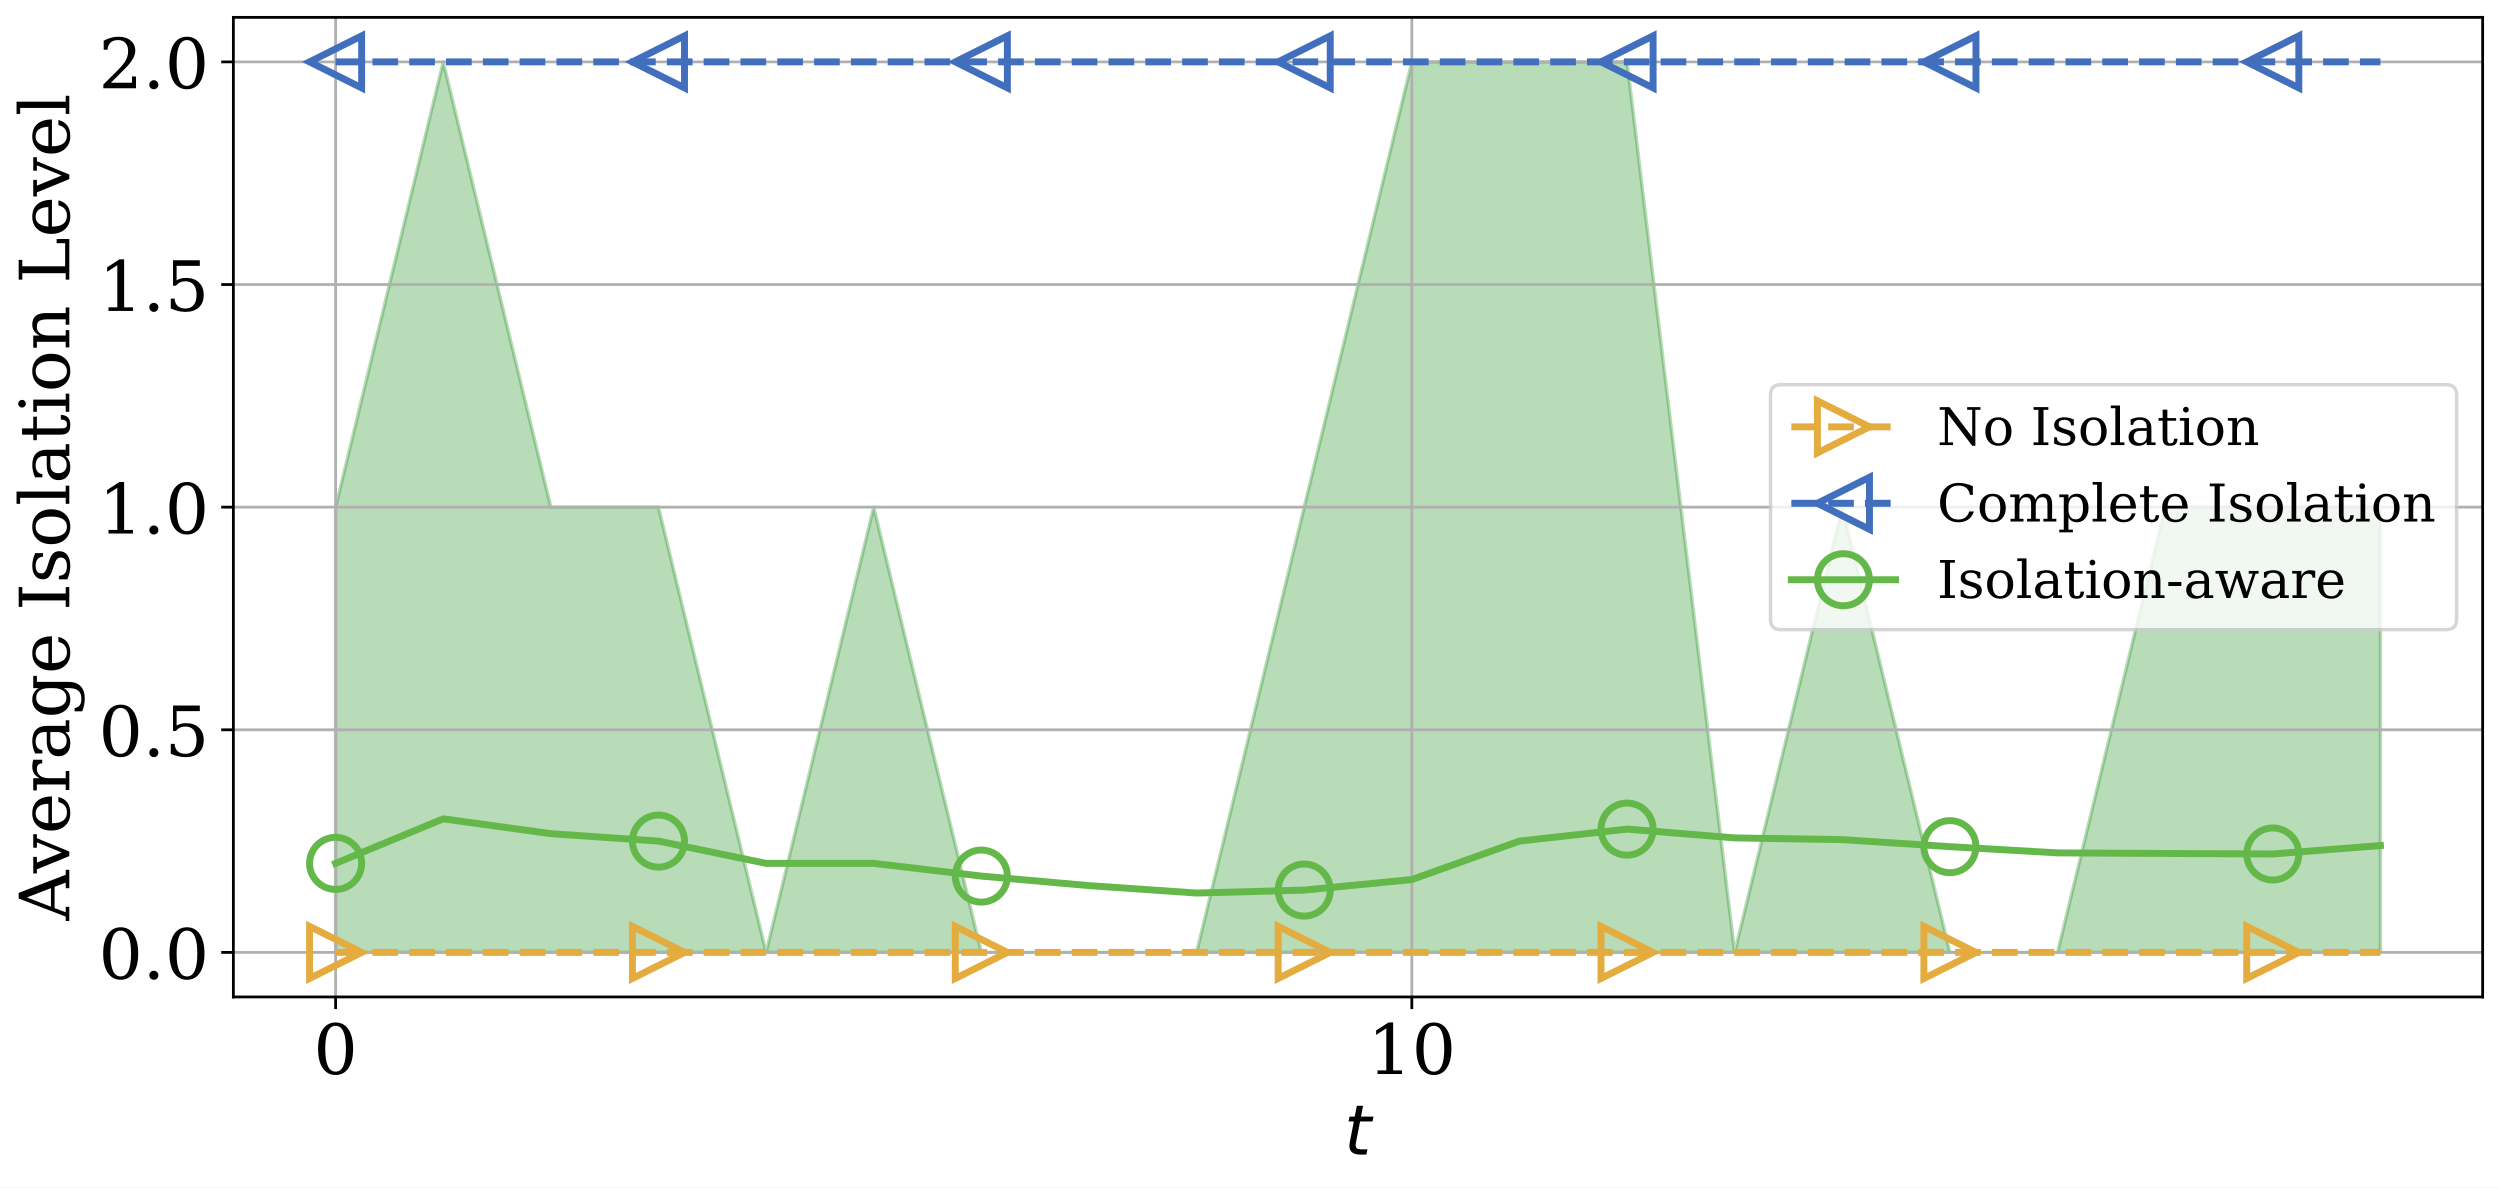
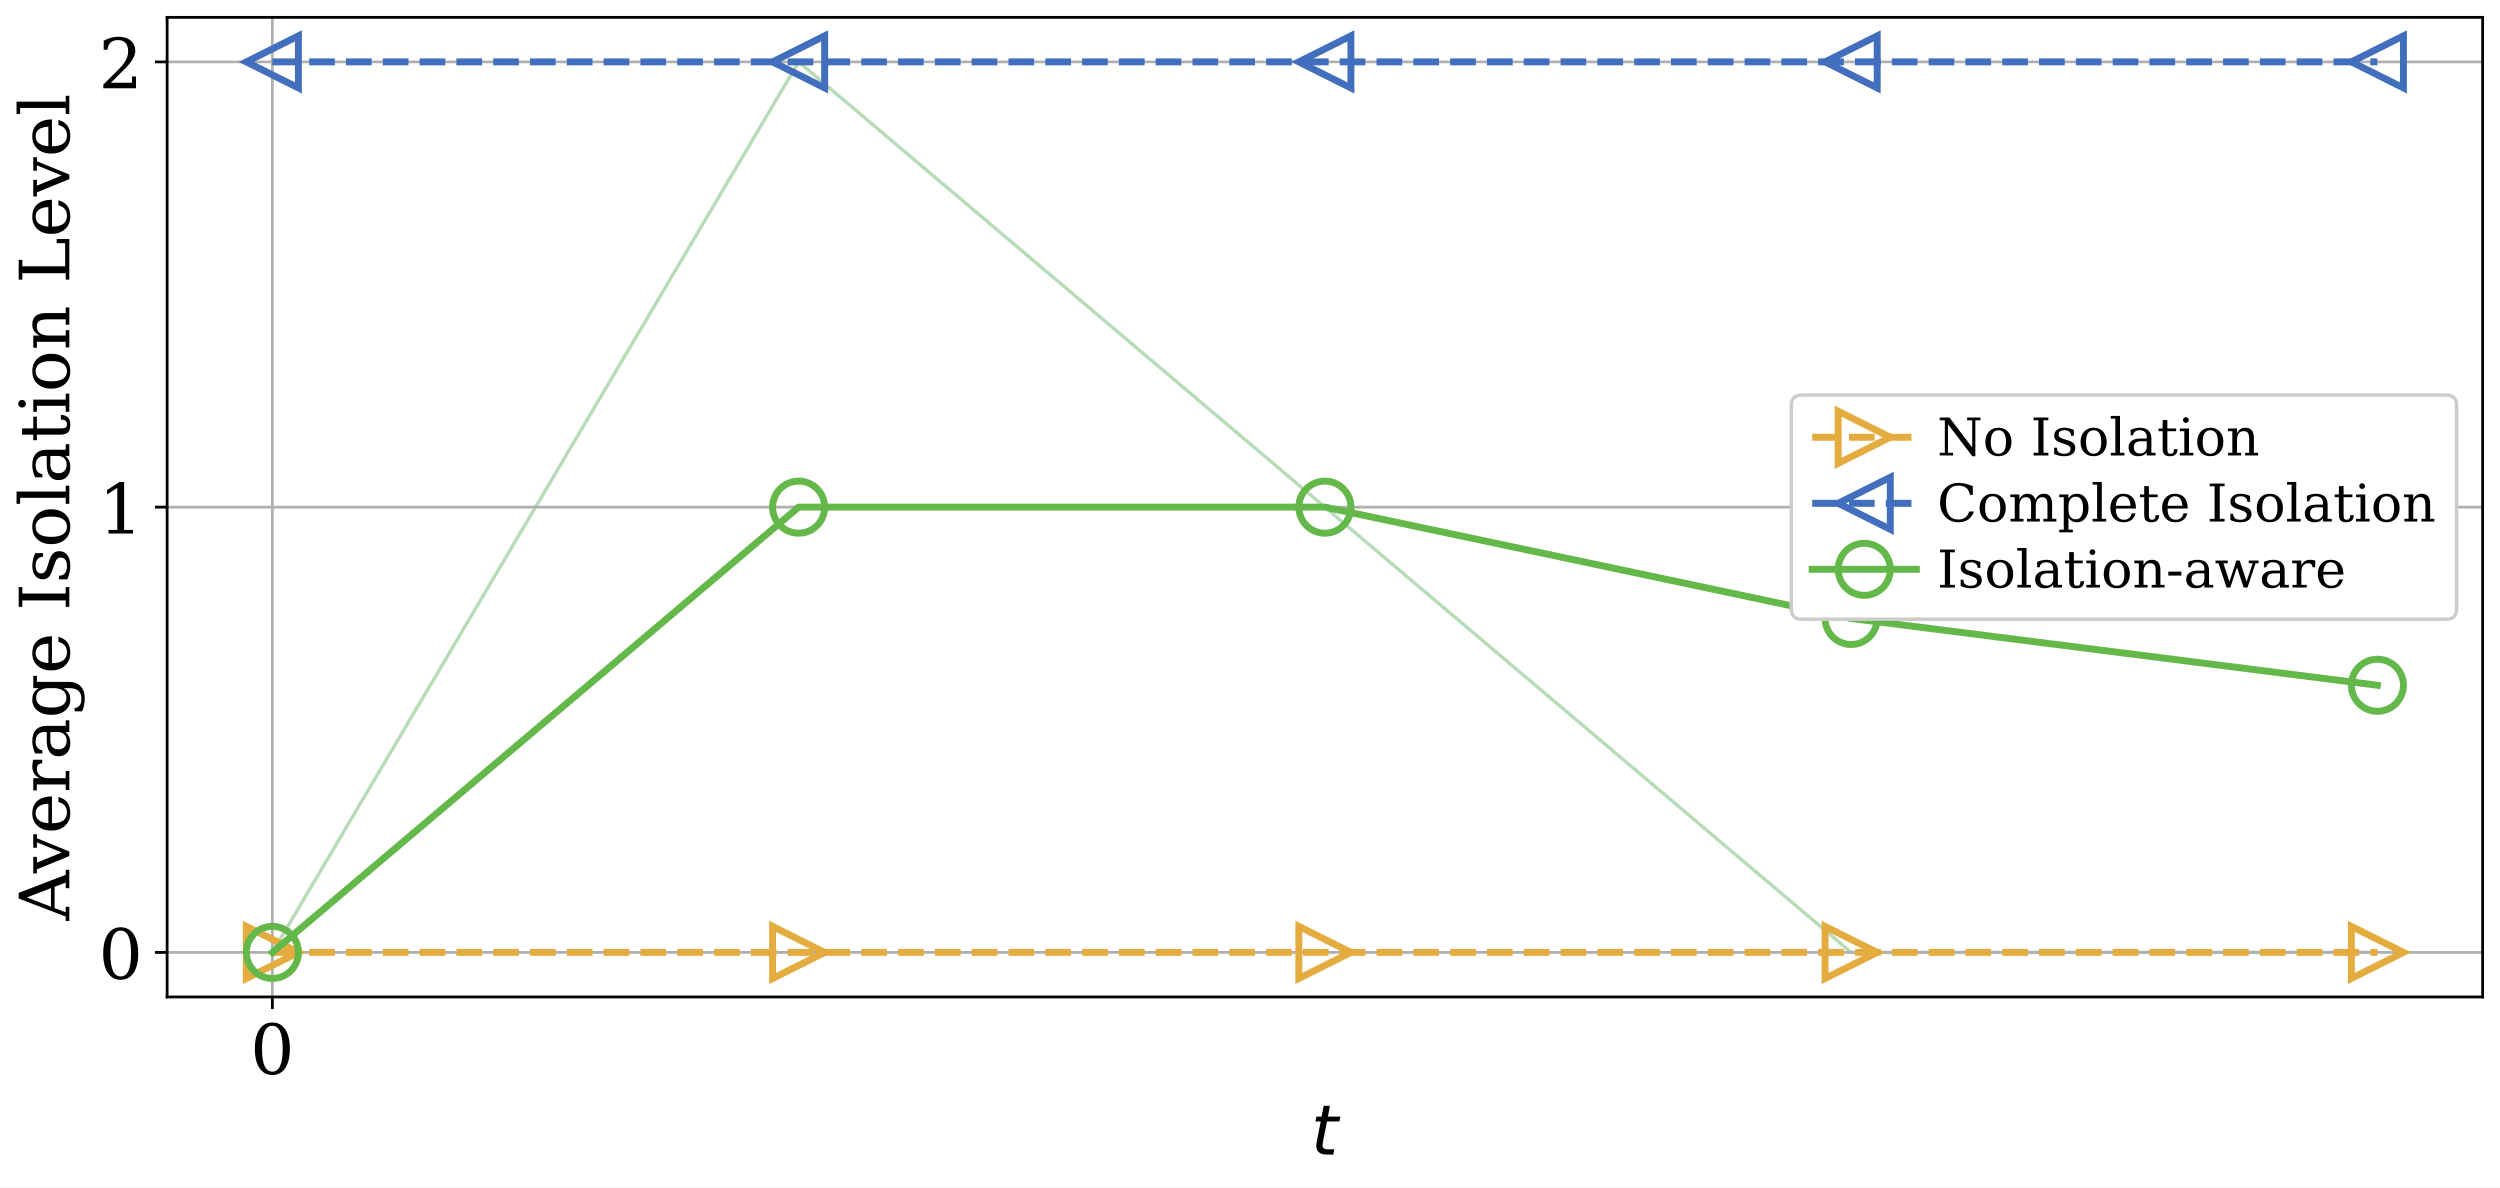
<svg xmlns="http://www.w3.org/2000/svg" xmlns:xlink="http://www.w3.org/1999/xlink" width="720pt" height="342pt" viewBox="0 0 720 342" version="1.1">
  <defs>
    <style type="text/css">*{stroke-linejoin: round; stroke-linecap: butt}</style>
  </defs>
  <g id="figure_1">
    <g id="patch_1">
      <path d="M 0 342  L 720 342  L 720 0  L 0 0  z " style="fill: #ffffff" />
    </g>
    <g id="axes_1">
      <g id="patch_2">
-         <path d="M 67.21 287.12  L 715 287.12  L 715 5  L 67.21 5  z " style="fill: #ffffff" />
+         <path d="M 48.13 287.12  L 715 287.12  L 715 5  L 48.13 5  z " style="fill: #ffffff" />
      </g>
      <g id="PolyCollection_1">
        <defs>
-           <path id="mecb0c81300" d="M 96.655 -195.94  L 96.655 -67.704  L 127.65 -67.704  L 158.644 -67.704  L 189.639 -67.704  L 220.634 -67.704  L 251.629 -67.704  L 282.623 -67.704  L 313.618 -67.704  L 344.613 -67.704  L 375.608 -67.704  L 406.602 -67.704  L 437.597 -67.704  L 468.592 -67.704  L 499.587 -67.704  L 530.581 -67.704  L 561.576 -67.704  L 592.571 -67.704  L 623.566 -67.704  L 654.56 -67.704  L 685.555 -67.704  L 685.555 -195.94  L 685.555 -195.94  L 654.56 -195.94  L 623.566 -195.94  L 592.571 -67.704  L 561.576 -67.704  L 530.581 -195.94  L 499.587 -67.704  L 468.592 -324.176  L 437.597 -324.176  L 406.602 -324.176  L 375.608 -195.94  L 344.613 -67.704  L 313.618 -67.704  L 282.623 -67.704  L 251.629 -195.94  L 220.634 -67.704  L 189.639 -195.94  L 158.644 -195.94  L 127.65 -324.176  L 96.655 -195.94  z " style="stroke: #118811; stroke-opacity: 0.3" />
+           <path id="m1029300d4a" d="M 78.442 -67.704  L 78.442 -67.704  L 230.004 -324.176  L 381.565 -195.94  L 533.126 -67.704  L 684.688 -67.704  L 684.688 -67.704  L 684.688 -67.704  L 533.126 -67.704  L 381.565 -195.94  L 230.004 -324.176  L 78.442 -67.704  z " style="stroke: #118811; stroke-opacity: 0.3" />
        </defs>
-         <g clip-path="url(#pd1efbeca3f)">
-           <use xlink:href="#mecb0c81300" x="0" y="342" style="fill: #118811; fill-opacity: 0.3; stroke: #118811; stroke-opacity: 0.3" />
+         <g clip-path="url(#p0bcd40b9b2)">
+           <use xlink:href="#m1029300d4a" x="0" y="342" style="fill: #118811; fill-opacity: 0.3; stroke: #118811; stroke-opacity: 0.3" />
        </g>
      </g>
      <g id="matplotlib.axis_1">
        <g id="xtick_1">
          <g id="line2d_1">
-             <path d="M 96.655 287.12  L 96.655 5  " clip-path="url(#pd1efbeca3f)" style="fill: none; stroke: #b0b0b0; stroke-width: 0.8; stroke-linecap: square" />
+             <path d="M 78.442 287.12  L 78.442 5  " clip-path="url(#p0bcd40b9b2)" style="fill: none; stroke: #b0b0b0; stroke-width: 0.8; stroke-linecap: square" />
          </g>
          <g id="line2d_2">
            <defs>
-               <path id="m2f8e9e304b" d="M 0 0  L 0 3.5  " style="stroke: #000000; stroke-width: 0.8" />
+               <path id="m80133b08a4" d="M 0 0  L 0 3.5  " style="stroke: #000000; stroke-width: 0.8" />
            </defs>
            <g>
-               <use xlink:href="#m2f8e9e304b" x="96.655" y="287.12" style="stroke: #000000; stroke-width: 0.8" />
+               <use xlink:href="#m80133b08a4" x="78.442" y="287.12" style="stroke: #000000; stroke-width: 0.8" />
            </g>
          </g>
          <g id="text_1">
-             <g transform="translate(90.2925 309.3169) scale(0.2 -0.2)">
+             <g transform="translate(72.07977 309.3169) scale(0.2 -0.2)">
              <defs>
                <path id="DejaVuSerif-30" d="M 2034 219  Q 2513 219 2750 744  Q 2988 1269 2988 2328  Q 2988 3391 2750 3916  Q 2513 4441 2034 4441  Q 1556 4441 1318 3916  Q 1081 3391 1081 2328  Q 1081 1269 1318 744  Q 1556 219 2034 219  z M 2034 -91  Q 1275 -91 848 546  Q 422 1184 422 2328  Q 422 3475 848 4112  Q 1275 4750 2034 4750  Q 2797 4750 3222 4112  Q 3647 3475 3647 2328  Q 3647 1184 3222 546  Q 2797 -91 2034 -91  z " transform="scale(0.015625)" />
              </defs>
              <use xlink:href="#DejaVuSerif-30" />
            </g>
          </g>
        </g>
-         <g id="xtick_2">
+         <g id="text_2">
+           <g transform="translate(377.565 332.6731) scale(0.2 -0.2)">
+             <defs>
+               <path id="DejaVuSans-Oblique-74" d="M 2706 3500  L 2619 3053  L 1472 3053  L 1100 1153  Q 1081 1047 1072 975  Q 1063 903 1063 863  Q 1063 663 1183 572  Q 1303 481 1569 481  L 2150 481  L 2053 0  L 1503 0  Q 991 0 739 200  Q 488 400 488 806  Q 488 878 497 964  Q 506 1050 525 1153  L 897 3053  L 409 3053  L 500 3500  L 978 3500  L 1172 4494  L 1747 4494  L 1556 3500  L 2706 3500  z " transform="scale(0.015625)" />
+             </defs>
+             <use xlink:href="#DejaVuSans-Oblique-74" transform="translate(0 0.78125)" />
+           </g>
+         </g>
+       </g>
+       <g id="matplotlib.axis_2">
+         <g id="ytick_1">
          <g id="line2d_3">
-             <path d="M 406.602 287.12  L 406.602 5  " clip-path="url(#pd1efbeca3f)" style="fill: none; stroke: #b0b0b0; stroke-width: 0.8; stroke-linecap: square" />
+             <path d="M 48.13 274.296  L 715 274.296  " clip-path="url(#p0bcd40b9b2)" style="fill: none; stroke: #b0b0b0; stroke-width: 0.8; stroke-linecap: square" />
          </g>
          <g id="line2d_4">
+             <defs>
+               <path id="m15557f1ebb" d="M 0 0  L -3.5 0  " style="stroke: #000000; stroke-width: 0.8" />
+             </defs>
            <g>
-               <use xlink:href="#m2f8e9e304b" x="406.602" y="287.12" style="stroke: #000000; stroke-width: 0.8" />
-             </g>
-           </g>
-           <g id="text_2">
-             <g transform="translate(393.8774 309.3169) scale(0.2 -0.2)">
+               <use xlink:href="#m15557f1ebb" x="48.13" y="274.296" style="stroke: #000000; stroke-width: 0.8" />
+             </g>
+           </g>
+           <g id="text_3">
+             <g transform="translate(28.405 281.8948) scale(0.2 -0.2)">
+               <use xlink:href="#DejaVuSerif-30" />
+             </g>
+           </g>
+         </g>
+         <g id="ytick_2">
+           <g id="line2d_5">
+             <path d="M 48.13 146.06  L 715 146.06  " clip-path="url(#p0bcd40b9b2)" style="fill: none; stroke: #b0b0b0; stroke-width: 0.8; stroke-linecap: square" />
+           </g>
+           <g id="line2d_6">
+             <g>
+               <use xlink:href="#m15557f1ebb" x="48.13" y="146.06" style="stroke: #000000; stroke-width: 0.8" />
+             </g>
+           </g>
+           <g id="text_4">
+             <g transform="translate(28.405 153.6584) scale(0.2 -0.2)">
              <defs>
                <path id="DejaVuSerif-31" d="M 909 0  L 909 331  L 1722 331  L 1722 4213  L 781 3603  L 781 4013  L 1919 4750  L 2350 4750  L 2350 331  L 3163 331  L 3163 0  L 909 0  z " transform="scale(0.015625)" />
              </defs>
              <use xlink:href="#DejaVuSerif-31" />
-               <use xlink:href="#DejaVuSerif-30" x="63.623" />
-             </g>
-           </g>
-         </g>
-         <g id="text_3">
-           <g transform="translate(387.105 332.6731) scale(0.2 -0.2)">
-             <defs>
-               <path id="DejaVuSans-Oblique-74" d="M 2706 3500  L 2619 3053  L 1472 3053  L 1100 1153  Q 1081 1047 1072 975  Q 1063 903 1063 863  Q 1063 663 1183 572  Q 1303 481 1569 481  L 2150 481  L 2053 0  L 1503 0  Q 991 0 739 200  Q 488 400 488 806  Q 488 878 497 964  Q 506 1050 525 1153  L 897 3053  L 409 3053  L 500 3500  L 978 3500  L 1172 4494  L 1747 4494  L 1556 3500  L 2706 3500  z " transform="scale(0.015625)" />
-             </defs>
-             <use xlink:href="#DejaVuSans-Oblique-74" transform="translate(0 0.78125)" />
-           </g>
-         </g>
-       </g>
-       <g id="matplotlib.axis_2">
-         <g id="ytick_1">
-           <g id="line2d_5">
-             <path d="M 67.21 274.296  L 715 274.296  " clip-path="url(#pd1efbeca3f)" style="fill: none; stroke: #b0b0b0; stroke-width: 0.8; stroke-linecap: square" />
-           </g>
-           <g id="line2d_6">
-             <defs>
-               <path id="m6315bc0202" d="M 0 0  L -3.5 0  " style="stroke: #000000; stroke-width: 0.8" />
-             </defs>
-             <g>
-               <use xlink:href="#m6315bc0202" x="67.21" y="274.296" style="stroke: #000000; stroke-width: 0.8" />
-             </g>
-           </g>
-           <g id="text_4">
-             <g transform="translate(28.40375 281.8948) scale(0.2 -0.2)">
-               <defs>
-                 <path id="DejaVuSerif-2e" d="M 603 325  Q 603 500 722 622  Q 841 744 1019 744  Q 1191 744 1312 622  Q 1434 500 1434 325  Q 1434 153 1312 31  Q 1191 -91 1019 -91  Q 841 -91 722 29  Q 603 150 603 325  z " transform="scale(0.015625)" />
-               </defs>
-               <use xlink:href="#DejaVuSerif-30" />
-               <use xlink:href="#DejaVuSerif-2e" x="63.623" />
-               <use xlink:href="#DejaVuSerif-30" x="95.41" />
-             </g>
-           </g>
-         </g>
-         <g id="ytick_2">
+             </g>
+           </g>
+         </g>
+         <g id="ytick_3">
          <g id="line2d_7">
-             <path d="M 67.21 210.178  L 715 210.178  " clip-path="url(#pd1efbeca3f)" style="fill: none; stroke: #b0b0b0; stroke-width: 0.8; stroke-linecap: square" />
+             <path d="M 48.13 17.824  L 715 17.824  " clip-path="url(#p0bcd40b9b2)" style="fill: none; stroke: #b0b0b0; stroke-width: 0.8; stroke-linecap: square" />
          </g>
          <g id="line2d_8">
            <g>
-               <use xlink:href="#m6315bc0202" x="67.21" y="210.178" style="stroke: #000000; stroke-width: 0.8" />
+               <use xlink:href="#m15557f1ebb" x="48.13" y="17.824" style="stroke: #000000; stroke-width: 0.8" />
            </g>
          </g>
          <g id="text_5">
-             <g transform="translate(28.40375 217.7766) scale(0.2 -0.2)">
-               <defs>
-                 <path id="DejaVuSerif-35" d="M 3219 4666  L 3219 4153  L 1081 4153  L 1081 2816  Q 1244 2928 1461 2984  Q 1678 3041 1947 3041  Q 2703 3041 3140 2622  Q 3578 2203 3578 1478  Q 3578 738 3136 323  Q 2694 -91 1894 -91  Q 1572 -91 1234 -12  Q 897 66 544 225  L 544 1131  L 897 1131  Q 925 688 1179 453  Q 1434 219 1894 219  Q 2388 219 2653 544  Q 2919 869 2919 1478  Q 2919 2084 2655 2407  Q 2391 2731 1894 2731  Q 1613 2731 1398 2631  Q 1184 2531 1019 2322  L 750 2322  L 750 4666  L 3219 4666  z " transform="scale(0.015625)" />
-               </defs>
-               <use xlink:href="#DejaVuSerif-30" />
-               <use xlink:href="#DejaVuSerif-2e" x="63.623" />
-               <use xlink:href="#DejaVuSerif-35" x="95.41" />
-             </g>
-           </g>
-         </g>
-         <g id="ytick_3">
-           <g id="line2d_9">
-             <path d="M 67.21 146.06  L 715 146.06  " clip-path="url(#pd1efbeca3f)" style="fill: none; stroke: #b0b0b0; stroke-width: 0.8; stroke-linecap: square" />
-           </g>
-           <g id="line2d_10">
-             <g>
-               <use xlink:href="#m6315bc0202" x="67.21" y="146.06" style="stroke: #000000; stroke-width: 0.8" />
-             </g>
-           </g>
-           <g id="text_6">
-             <g transform="translate(28.40375 153.6584) scale(0.2 -0.2)">
-               <use xlink:href="#DejaVuSerif-31" />
-               <use xlink:href="#DejaVuSerif-2e" x="63.623" />
-               <use xlink:href="#DejaVuSerif-30" x="95.41" />
-             </g>
-           </g>
-         </g>
-         <g id="ytick_4">
-           <g id="line2d_11">
-             <path d="M 67.21 81.942  L 715 81.942  " clip-path="url(#pd1efbeca3f)" style="fill: none; stroke: #b0b0b0; stroke-width: 0.8; stroke-linecap: square" />
-           </g>
-           <g id="line2d_12">
-             <g>
-               <use xlink:href="#m6315bc0202" x="67.21" y="81.942" style="stroke: #000000; stroke-width: 0.8" />
-             </g>
-           </g>
-           <g id="text_7">
-             <g transform="translate(28.40375 89.54026) scale(0.2 -0.2)">
-               <use xlink:href="#DejaVuSerif-31" />
-               <use xlink:href="#DejaVuSerif-2e" x="63.623" />
-               <use xlink:href="#DejaVuSerif-35" x="95.41" />
-             </g>
-           </g>
-         </g>
-         <g id="ytick_5">
-           <g id="line2d_13">
-             <path d="M 67.21 17.824  L 715 17.824  " clip-path="url(#pd1efbeca3f)" style="fill: none; stroke: #b0b0b0; stroke-width: 0.8; stroke-linecap: square" />
-           </g>
-           <g id="line2d_14">
-             <g>
-               <use xlink:href="#m6315bc0202" x="67.21" y="17.824" style="stroke: #000000; stroke-width: 0.8" />
-             </g>
-           </g>
-           <g id="text_8">
-             <g transform="translate(28.40375 25.42207) scale(0.2 -0.2)">
+             <g transform="translate(28.405 25.42207) scale(0.2 -0.2)">
              <defs>
                <path id="DejaVuSerif-32" d="M 819 3553  L 469 3553  L 469 4384  Q 803 4563 1142 4656  Q 1481 4750 1806 4750  Q 2534 4750 2956 4397  Q 3378 4044 3378 3438  Q 3378 2753 2422 1800  Q 2347 1728 2309 1691  L 1131 513  L 3078 513  L 3078 1088  L 3444 1088  L 3444 0  L 434 0  L 434 341  L 1850 1753  Q 2319 2222 2519 2614  Q 2719 3006 2719 3438  Q 2719 3909 2473 4175  Q 2228 4441 1797 4441  Q 1350 4441 1106 4219  Q 863 3997 819 3553  z " transform="scale(0.015625)" />
              </defs>
              <use xlink:href="#DejaVuSerif-32" />
-               <use xlink:href="#DejaVuSerif-2e" x="63.623" />
-               <use xlink:href="#DejaVuSerif-30" x="95.41" />
-             </g>
-           </g>
-         </g>
-         <g id="text_9">
-           <g transform="translate(19.96 265.1366) rotate(-90) scale(0.2 -0.2)">
+             </g>
+           </g>
+         </g>
+         <g id="text_6">
+           <g transform="translate(19.96125 265.1366) rotate(-90) scale(0.2 -0.2)">
            <defs>
              <path id="DejaVuSerif-41" d="M 1281 1691  L 2994 1691  L 2138 3909  L 1281 1691  z M -38 0  L -38 331  L 372 331  L 2034 4666  L 2559 4666  L 4225 331  L 4684 331  L 4684 0  L 2988 0  L 2988 331  L 3506 331  L 3116 1356  L 1153 1356  L 763 331  L 1275 331  L 1275 0  L -38 0  z " transform="scale(0.015625)" />
              <path id="DejaVuSerif-76" d="M 1581 0  L 359 2988  L -19 2988  L -19 3322  L 1509 3322  L 1509 2988  L 978 2988  L 1913 703  L 2847 2988  L 2350 2988  L 2350 3322  L 3597 3322  L 3597 2988  L 3225 2988  L 2003 0  L 1581 0  z " transform="scale(0.015625)" />
              <path id="DejaVuSerif-65" d="M 3469 1600  L 991 1600  L 991 1575  Q 991 903 1244 561  Q 1497 219 1991 219  Q 2369 219 2611 417  Q 2853 616 2950 1006  L 3413 1006  Q 3275 459 2904 184  Q 2534 -91 1931 -91  Q 1203 -91 761 389  Q 319 869 319 1663  Q 319 2450 753 2931  Q 1188 3413 1894 3413  Q 2647 3413 3050 2948  Q 3453 2484 3469 1600  z M 2791 1931  Q 2772 2513 2545 2808  Q 2319 3103 1894 3103  Q 1497 3103 1269 2806  Q 1041 2509 991 1931  L 2791 1931  z " transform="scale(0.015625)" />
              <path id="DejaVuSerif-72" d="M 3059 3328  L 3059 2497  L 2728 2497  Q 2713 2744 2591 2866  Q 2469 2988 2234 2988  Q 1809 2988 1582 2694  Q 1356 2400 1356 1850  L 1356 331  L 2022 331  L 2022 0  L 263 0  L 263 331  L 781 331  L 781 2994  L 231 2994  L 231 3322  L 1356 3322  L 1356 2731  Q 1525 3078 1790 3245  Q 2056 3413 2438 3413  Q 2578 3413 2733 3391  Q 2888 3369 3059 3328  z " transform="scale(0.015625)" />
              <path id="DejaVuSerif-61" d="M 2547 1044  L 2547 1747  L 1806 1747  Q 1378 1747 1168 1562  Q 959 1378 959 997  Q 959 650 1171 447  Q 1384 244 1747 244  Q 2106 244 2326 466  Q 2547 688 2547 1044  z M 3122 2075  L 3122 331  L 3634 331  L 3634 0  L 2547 0  L 2547 359  Q 2356 128 2106 18  Q 1856 -91 1522 -91  Q 969 -91 644 203  Q 319 497 319 997  Q 319 1513 691 1797  Q 1063 2081 1741 2081  L 2547 2081  L 2547 2309  Q 2547 2688 2317 2895  Q 2088 3103 1672 3103  Q 1328 3103 1125 2947  Q 922 2791 872 2484  L 575 2484  L 575 3156  Q 875 3284 1158 3348  Q 1441 3413 1709 3413  Q 2400 3413 2761 3070  Q 3122 2728 3122 2075  z " transform="scale(0.015625)" />
              <path id="DejaVuSerif-67" d="M 3359 2988  L 3359 72  Q 3359 -644 2965 -1033  Q 2572 -1422 1844 -1422  Q 1516 -1422 1216 -1362  Q 916 -1303 641 -1184  L 641 -488  L 941 -488  Q 997 -813 1206 -963  Q 1416 -1113 1806 -1113  Q 2313 -1113 2548 -827  Q 2784 -541 2784 72  L 2784 519  Q 2616 206 2355 57  Q 2094 -91 1709 -91  Q 1097 -91 708 395  Q 319 881 319 1663  Q 319 2444 706 2928  Q 1094 3413 1709 3413  Q 2094 3413 2355 3264  Q 2616 3116 2784 2803  L 2784 3322  L 3909 3322  L 3909 2988  L 3359 2988  z M 2784 1825  Q 2784 2422 2554 2737  Q 2325 3053 1888 3053  Q 1444 3053 1217 2703  Q 991 2353 991 1663  Q 991 975 1217 622  Q 1444 269 1888 269  Q 2325 269 2554 583  Q 2784 897 2784 1497  L 2784 1825  z " transform="scale(0.015625)" />
              <path id="DejaVuSerif-20" transform="scale(0.015625)" />
              <path id="DejaVuSerif-49" d="M 1581 331  L 2175 331  L 2175 0  L 353 0  L 353 331  L 947 331  L 947 4331  L 353 4331  L 353 4666  L 2175 4666  L 2175 4331  L 1581 4331  L 1581 331  z " transform="scale(0.015625)" />
              <path id="DejaVuSerif-73" d="M 359 184  L 359 959  L 691 959  Q 703 588 923 403  Q 1144 219 1575 219  Q 1963 219 2166 364  Q 2369 509 2369 788  Q 2369 1006 2220 1140  Q 2072 1275 1594 1428  L 1178 1569  Q 750 1706 558 1912  Q 366 2119 366 2438  Q 366 2894 700 3153  Q 1034 3413 1625 3413  Q 1888 3413 2178 3344  Q 2469 3275 2778 3144  L 2778 2419  L 2447 2419  Q 2434 2741 2221 2922  Q 2009 3103 1644 3103  Q 1281 3103 1095 2975  Q 909 2847 909 2591  Q 909 2381 1050 2254  Q 1191 2128 1613 1997  L 2069 1856  Q 2541 1709 2748 1489  Q 2956 1269 2956 922  Q 2956 450 2595 179  Q 2234 -91 1600 -91  Q 1278 -91 972 -22  Q 666 47 359 184  z " transform="scale(0.015625)" />
              <path id="DejaVuSerif-6f" d="M 1925 219  Q 2388 219 2623 584  Q 2859 950 2859 1663  Q 2859 2375 2623 2739  Q 2388 3103 1925 3103  Q 1463 3103 1227 2739  Q 991 2375 991 1663  Q 991 950 1228 584  Q 1466 219 1925 219  z M 1925 -91  Q 1200 -91 759 389  Q 319 869 319 1663  Q 319 2456 758 2934  Q 1197 3413 1925 3413  Q 2653 3413 3092 2934  Q 3531 2456 3531 1663  Q 3531 869 3092 389  Q 2653 -91 1925 -91  z " transform="scale(0.015625)" />
              <path id="DejaVuSerif-6c" d="M 1313 331  L 1856 331  L 1856 0  L 184 0  L 184 331  L 738 331  L 738 4531  L 184 4531  L 184 4863  L 1313 4863  L 1313 331  z " transform="scale(0.015625)" />
              <path id="DejaVuSerif-74" d="M 691 2988  L 184 2988  L 184 3322  L 691 3322  L 691 4353  L 1269 4353  L 1269 3322  L 2350 3322  L 2350 2988  L 1269 2988  L 1269 878  Q 1269 456 1350 337  Q 1431 219 1650 219  Q 1875 219 1978 351  Q 2081 484 2088 781  L 2522 781  Q 2497 328 2275 118  Q 2053 -91 1600 -91  Q 1103 -91 897 129  Q 691 350 691 878  L 691 2988  z " transform="scale(0.015625)" />
              <path id="DejaVuSerif-69" d="M 622 4353  Q 622 4497 726 4603  Q 831 4709 978 4709  Q 1122 4709 1226 4603  Q 1331 4497 1331 4353  Q 1331 4206 1228 4103  Q 1125 4000 978 4000  Q 831 4000 726 4103  Q 622 4206 622 4353  z M 1356 331  L 1900 331  L 1900 0  L 231 0  L 231 331  L 781 331  L 781 2988  L 231 2988  L 231 3322  L 1356 3322  L 1356 331  z " transform="scale(0.015625)" />
              <path id="DejaVuSerif-6e" d="M 263 0  L 263 331  L 781 331  L 781 2988  L 231 2988  L 231 3322  L 1356 3322  L 1356 2731  Q 1516 3069 1770 3241  Q 2025 3413 2363 3413  Q 2913 3413 3172 3097  Q 3431 2781 3431 2113  L 3431 331  L 3944 331  L 3944 0  L 2356 0  L 2356 331  L 2853 331  L 2853 1931  Q 2853 2541 2703 2767  Q 2553 2994 2175 2994  Q 1775 2994 1565 2701  Q 1356 2409 1356 1850  L 1356 331  L 1856 331  L 1856 0  L 263 0  z " transform="scale(0.015625)" />
              <path id="DejaVuSerif-4c" d="M 353 0  L 353 331  L 947 331  L 947 4331  L 353 4331  L 353 4666  L 2175 4666  L 2175 4331  L 1581 4331  L 1581 384  L 3713 384  L 3713 1166  L 4097 1166  L 4097 0  L 353 0  z " transform="scale(0.015625)" />
            </defs>
            <use xlink:href="#DejaVuSerif-41" />
            <use xlink:href="#DejaVuSerif-76" x="68.217" />
            <use xlink:href="#DejaVuSerif-65" x="124.711" />
            <use xlink:href="#DejaVuSerif-72" x="183.891" />
            <use xlink:href="#DejaVuSerif-61" x="231.693" />
            <use xlink:href="#DejaVuSerif-67" x="291.312" />
            <use xlink:href="#DejaVuSerif-65" x="355.326" />
            <use xlink:href="#DejaVuSerif-20" x="414.506" />
            <use xlink:href="#DejaVuSerif-49" x="446.293" />
            <use xlink:href="#DejaVuSerif-73" x="485.795" />
            <use xlink:href="#DejaVuSerif-6f" x="537.113" />
            <use xlink:href="#DejaVuSerif-6c" x="597.318" />
            <use xlink:href="#DejaVuSerif-61" x="629.301" />
            <use xlink:href="#DejaVuSerif-74" x="688.92" />
            <use xlink:href="#DejaVuSerif-69" x="729.105" />
            <use xlink:href="#DejaVuSerif-6f" x="761.088" />
            <use xlink:href="#DejaVuSerif-6e" x="821.293" />
            <use xlink:href="#DejaVuSerif-20" x="885.697" />
            <use xlink:href="#DejaVuSerif-4c" x="917.484" />
            <use xlink:href="#DejaVuSerif-65" x="983.891" />
            <use xlink:href="#DejaVuSerif-76" x="1043.07" />
            <use xlink:href="#DejaVuSerif-65" x="1099.564" />
            <use xlink:href="#DejaVuSerif-6c" x="1158.744" />
          </g>
        </g>
      </g>
-       <g id="line2d_15">
-         <path d="M 96.655 274.296  L 127.65 274.296  L 158.644 274.296  L 189.639 274.296  L 220.634 274.296  L 251.629 274.296  L 282.623 274.296  L 313.618 274.296  L 344.613 274.296  L 375.608 274.296  L 406.602 274.296  L 437.597 274.296  L 468.592 274.296  L 499.587 274.296  L 530.581 274.296  L 561.576 274.296  L 592.571 274.296  L 623.566 274.296  L 654.56 274.296  L 685.555 274.296  " clip-path="url(#pd1efbeca3f)" style="fill: none; stroke-dasharray: 7.4,3.2; stroke-dashoffset: 0; stroke: #e4ac3e; stroke-width: 2" />
+       <g id="line2d_9">
+         <path d="M 78.442 274.296  L 230.004 274.296  L 381.565 274.296  L 533.126 274.296  L 684.688 274.296  " clip-path="url(#p0bcd40b9b2)" style="fill: none; stroke-dasharray: 7.4,3.2; stroke-dashoffset: 0; stroke: #e4ac3e; stroke-width: 2" />
        <defs>
-           <path id="m70536f3009" d="M 7.5 0  L -7.5 -7.5  L -7.5 7.5  z " style="stroke: #e4ac3e; stroke-width: 2; stroke-linejoin: miter" />
+           <path id="maa4d2cafe2" d="M 7.5 0  L -7.5 -7.5  L -7.5 7.5  z " style="stroke: #e4ac3e; stroke-width: 2; stroke-linejoin: miter" />
        </defs>
-         <g clip-path="url(#pd1efbeca3f)">
-           <use xlink:href="#m70536f3009" x="96.655" y="274.296" style="fill-opacity: 0; stroke: #e4ac3e; stroke-width: 2; stroke-linejoin: miter" />
-           <use xlink:href="#m70536f3009" x="189.639" y="274.296" style="fill-opacity: 0; stroke: #e4ac3e; stroke-width: 2; stroke-linejoin: miter" />
-           <use xlink:href="#m70536f3009" x="282.623" y="274.296" style="fill-opacity: 0; stroke: #e4ac3e; stroke-width: 2; stroke-linejoin: miter" />
-           <use xlink:href="#m70536f3009" x="375.608" y="274.296" style="fill-opacity: 0; stroke: #e4ac3e; stroke-width: 2; stroke-linejoin: miter" />
-           <use xlink:href="#m70536f3009" x="468.592" y="274.296" style="fill-opacity: 0; stroke: #e4ac3e; stroke-width: 2; stroke-linejoin: miter" />
-           <use xlink:href="#m70536f3009" x="561.576" y="274.296" style="fill-opacity: 0; stroke: #e4ac3e; stroke-width: 2; stroke-linejoin: miter" />
-           <use xlink:href="#m70536f3009" x="654.56" y="274.296" style="fill-opacity: 0; stroke: #e4ac3e; stroke-width: 2; stroke-linejoin: miter" />
-         </g>
-       </g>
-       <g id="line2d_16">
-         <path d="M 96.655 17.824  L 127.65 17.824  L 158.644 17.824  L 189.639 17.824  L 220.634 17.824  L 251.629 17.824  L 282.623 17.824  L 313.618 17.824  L 344.613 17.824  L 375.608 17.824  L 406.602 17.824  L 437.597 17.824  L 468.592 17.824  L 499.587 17.824  L 530.581 17.824  L 561.576 17.824  L 592.571 17.824  L 623.566 17.824  L 654.56 17.824  L 685.555 17.824  " clip-path="url(#pd1efbeca3f)" style="fill: none; stroke-dasharray: 7.4,3.2; stroke-dashoffset: 0; stroke: #416fbd; stroke-width: 2" />
+         <g clip-path="url(#p0bcd40b9b2)">
+           <use xlink:href="#maa4d2cafe2" x="78.442" y="274.296" style="fill-opacity: 0; stroke: #e4ac3e; stroke-width: 2; stroke-linejoin: miter" />
+           <use xlink:href="#maa4d2cafe2" x="230.004" y="274.296" style="fill-opacity: 0; stroke: #e4ac3e; stroke-width: 2; stroke-linejoin: miter" />
+           <use xlink:href="#maa4d2cafe2" x="381.565" y="274.296" style="fill-opacity: 0; stroke: #e4ac3e; stroke-width: 2; stroke-linejoin: miter" />
+           <use xlink:href="#maa4d2cafe2" x="533.126" y="274.296" style="fill-opacity: 0; stroke: #e4ac3e; stroke-width: 2; stroke-linejoin: miter" />
+           <use xlink:href="#maa4d2cafe2" x="684.688" y="274.296" style="fill-opacity: 0; stroke: #e4ac3e; stroke-width: 2; stroke-linejoin: miter" />
+         </g>
+       </g>
+       <g id="line2d_10">
+         <path d="M 78.442 17.824  L 230.004 17.824  L 381.565 17.824  L 533.126 17.824  L 684.688 17.824  " clip-path="url(#p0bcd40b9b2)" style="fill: none; stroke-dasharray: 7.4,3.2; stroke-dashoffset: 0; stroke: #416fbd; stroke-width: 2" />
        <defs>
-           <path id="me9f8e1a7c9" d="M -7.5 -0  L 7.5 7.5  L 7.5 -7.5  z " style="stroke: #416fbd; stroke-width: 2; stroke-linejoin: miter" />
+           <path id="m769d8b287d" d="M -7.5 -0  L 7.5 7.5  L 7.5 -7.5  z " style="stroke: #416fbd; stroke-width: 2; stroke-linejoin: miter" />
        </defs>
-         <g clip-path="url(#pd1efbeca3f)">
-           <use xlink:href="#me9f8e1a7c9" x="96.655" y="17.824" style="fill-opacity: 0; stroke: #416fbd; stroke-width: 2; stroke-linejoin: miter" />
-           <use xlink:href="#me9f8e1a7c9" x="189.639" y="17.824" style="fill-opacity: 0; stroke: #416fbd; stroke-width: 2; stroke-linejoin: miter" />
-           <use xlink:href="#me9f8e1a7c9" x="282.623" y="17.824" style="fill-opacity: 0; stroke: #416fbd; stroke-width: 2; stroke-linejoin: miter" />
-           <use xlink:href="#me9f8e1a7c9" x="375.608" y="17.824" style="fill-opacity: 0; stroke: #416fbd; stroke-width: 2; stroke-linejoin: miter" />
-           <use xlink:href="#me9f8e1a7c9" x="468.592" y="17.824" style="fill-opacity: 0; stroke: #416fbd; stroke-width: 2; stroke-linejoin: miter" />
-           <use xlink:href="#me9f8e1a7c9" x="561.576" y="17.824" style="fill-opacity: 0; stroke: #416fbd; stroke-width: 2; stroke-linejoin: miter" />
-           <use xlink:href="#me9f8e1a7c9" x="654.56" y="17.824" style="fill-opacity: 0; stroke: #416fbd; stroke-width: 2; stroke-linejoin: miter" />
-         </g>
-       </g>
-       <g id="line2d_17">
-         <path d="M 96.655 248.649  L 127.65 235.825  L 158.644 240.1  L 189.639 242.237  L 220.634 248.649  L 251.629 248.649  L 282.623 252.313  L 313.618 255.061  L 344.613 257.198  L 375.608 256.343  L 406.602 253.312  L 437.597 242.237  L 468.592 238.785  L 499.587 241.321  L 530.581 241.81  L 561.576 243.84  L 592.571 245.632  L 623.566 245.799  L 654.56 245.949  L 685.555 243.52  " clip-path="url(#pd1efbeca3f)" style="fill: none; stroke: #64b749; stroke-width: 2; stroke-linecap: square" />
+         <g clip-path="url(#p0bcd40b9b2)">
+           <use xlink:href="#m769d8b287d" x="78.442" y="17.824" style="fill-opacity: 0; stroke: #416fbd; stroke-width: 2; stroke-linejoin: miter" />
+           <use xlink:href="#m769d8b287d" x="230.004" y="17.824" style="fill-opacity: 0; stroke: #416fbd; stroke-width: 2; stroke-linejoin: miter" />
+           <use xlink:href="#m769d8b287d" x="381.565" y="17.824" style="fill-opacity: 0; stroke: #416fbd; stroke-width: 2; stroke-linejoin: miter" />
+           <use xlink:href="#m769d8b287d" x="533.126" y="17.824" style="fill-opacity: 0; stroke: #416fbd; stroke-width: 2; stroke-linejoin: miter" />
+           <use xlink:href="#m769d8b287d" x="684.688" y="17.824" style="fill-opacity: 0; stroke: #416fbd; stroke-width: 2; stroke-linejoin: miter" />
+         </g>
+       </g>
+       <g id="line2d_11">
+         <path d="M 78.442 274.296  L 230.004 146.06  L 381.565 146.06  L 533.126 178.119  L 684.688 197.355  " clip-path="url(#p0bcd40b9b2)" style="fill: none; stroke: #64b749; stroke-width: 2; stroke-linecap: square" />
        <defs>
-           <path id="md3069e1780" d="M 0 7.5  C 1.989 7.5 3.897 6.71 5.303 5.303  C 6.71 3.897 7.5 1.989 7.5 0  C 7.5 -1.989 6.71 -3.897 5.303 -5.303  C 3.897 -6.71 1.989 -7.5 0 -7.5  C -1.989 -7.5 -3.897 -6.71 -5.303 -5.303  C -6.71 -3.897 -7.5 -1.989 -7.5 0  C -7.5 1.989 -6.71 3.897 -5.303 5.303  C -3.897 6.71 -1.989 7.5 0 7.5  z " style="stroke: #64b749; stroke-width: 2" />
+           <path id="m000efc8136" d="M 0 7.5  C 1.989 7.5 3.897 6.71 5.303 5.303  C 6.71 3.897 7.5 1.989 7.5 0  C 7.5 -1.989 6.71 -3.897 5.303 -5.303  C 3.897 -6.71 1.989 -7.5 0 -7.5  C -1.989 -7.5 -3.897 -6.71 -5.303 -5.303  C -6.71 -3.897 -7.5 -1.989 -7.5 0  C -7.5 1.989 -6.71 3.897 -5.303 5.303  C -3.897 6.71 -1.989 7.5 0 7.5  z " style="stroke: #64b749; stroke-width: 2" />
        </defs>
-         <g clip-path="url(#pd1efbeca3f)">
-           <use xlink:href="#md3069e1780" x="96.655" y="248.649" style="fill-opacity: 0; stroke: #64b749; stroke-width: 2" />
-           <use xlink:href="#md3069e1780" x="189.639" y="242.237" style="fill-opacity: 0; stroke: #64b749; stroke-width: 2" />
-           <use xlink:href="#md3069e1780" x="282.623" y="252.313" style="fill-opacity: 0; stroke: #64b749; stroke-width: 2" />
-           <use xlink:href="#md3069e1780" x="375.608" y="256.343" style="fill-opacity: 0; stroke: #64b749; stroke-width: 2" />
-           <use xlink:href="#md3069e1780" x="468.592" y="238.785" style="fill-opacity: 0; stroke: #64b749; stroke-width: 2" />
-           <use xlink:href="#md3069e1780" x="561.576" y="243.84" style="fill-opacity: 0; stroke: #64b749; stroke-width: 2" />
-           <use xlink:href="#md3069e1780" x="654.56" y="245.949" style="fill-opacity: 0; stroke: #64b749; stroke-width: 2" />
+         <g clip-path="url(#p0bcd40b9b2)">
+           <use xlink:href="#m000efc8136" x="78.442" y="274.296" style="fill-opacity: 0; stroke: #64b749; stroke-width: 2" />
+           <use xlink:href="#m000efc8136" x="230.004" y="146.06" style="fill-opacity: 0; stroke: #64b749; stroke-width: 2" />
+           <use xlink:href="#m000efc8136" x="381.565" y="146.06" style="fill-opacity: 0; stroke: #64b749; stroke-width: 2" />
+           <use xlink:href="#m000efc8136" x="533.126" y="178.119" style="fill-opacity: 0; stroke: #64b749; stroke-width: 2" />
+           <use xlink:href="#m000efc8136" x="684.688" y="197.355" style="fill-opacity: 0; stroke: #64b749; stroke-width: 2" />
        </g>
      </g>
      <g id="patch_3">
-         <path d="M 67.21 287.12  L 67.21 5  " style="fill: none; stroke: #000000; stroke-width: 0.8; stroke-linejoin: miter; stroke-linecap: square" />
+         <path d="M 48.13 287.12  L 48.13 5  " style="fill: none; stroke: #000000; stroke-width: 0.8; stroke-linejoin: miter; stroke-linecap: square" />
      </g>
      <g id="patch_4">
        <path d="M 715 287.12  L 715 5  " style="fill: none; stroke: #000000; stroke-width: 0.8; stroke-linejoin: miter; stroke-linecap: square" />
      </g>
      <g id="patch_5">
-         <path d="M 67.21 287.12  L 715 287.12  " style="fill: none; stroke: #000000; stroke-width: 0.8; stroke-linejoin: miter; stroke-linecap: square" />
+         <path d="M 48.13 287.12  L 715 287.12  " style="fill: none; stroke: #000000; stroke-width: 0.8; stroke-linejoin: miter; stroke-linecap: square" />
      </g>
      <g id="patch_6">
-         <path d="M 67.21 5  L 715 5  " style="fill: none; stroke: #000000; stroke-width: 0.8; stroke-linejoin: miter; stroke-linecap: square" />
+         <path d="M 48.13 5  L 715 5  " style="fill: none; stroke: #000000; stroke-width: 0.8; stroke-linejoin: miter; stroke-linecap: square" />
      </g>
      <g id="legend_1">
        <g id="patch_7">
-           <path d="M 512.905 181.336  L 704.5 181.336  Q 707.5 181.336 707.5 178.336  L 707.5 113.784  Q 707.5 110.784 704.5 110.784  L 512.905 110.784  Q 509.905 110.784 509.905 113.784  L 509.905 178.336  Q 509.905 181.336 512.905 181.336  z " style="fill: #ffffff; opacity: 0.8; stroke: #cccccc; stroke-linejoin: miter" />
-         </g>
-         <g id="line2d_18">
-           <path d="M 515.905 122.932  L 545.905 122.932  " style="fill: none; stroke-dasharray: 7.4,3.2; stroke-dashoffset: 0; stroke: #e4ac3e; stroke-width: 2" />
-         </g>
-         <g id="line2d_19">
+           <path d="M 518.905 178.336  L 704.5 178.336  Q 707.5 178.336 707.5 175.336  L 707.5 116.784  Q 707.5 113.784 704.5 113.784  L 518.905 113.784  Q 515.905 113.784 515.905 116.784  L 515.905 175.336  Q 515.905 178.336 518.905 178.336  z " style="fill: #ffffff; stroke: #cccccc; stroke-linejoin: miter" />
+         </g>
+         <g id="line2d_12">
+           <path d="M 521.905 125.932  L 551.905 125.932  " style="fill: none; stroke-dasharray: 7.4,3.2; stroke-dashoffset: 0; stroke: #e4ac3e; stroke-width: 2" />
+         </g>
+         <g id="line2d_13">
          <g>
-             <use xlink:href="#m70536f3009" x="530.905" y="122.932" style="fill-opacity: 0; stroke: #e4ac3e; stroke-width: 2; stroke-linejoin: miter" />
-           </g>
-         </g>
-         <g id="text_10">
-           <g transform="translate(557.9055 128.1819) scale(0.15 -0.15)">
+             <use xlink:href="#maa4d2cafe2" x="536.905" y="125.932" style="fill-opacity: 0; stroke: #e4ac3e; stroke-width: 2; stroke-linejoin: miter" />
+           </g>
+         </g>
+         <g id="text_7">
+           <g transform="translate(557.9055 131.1819) scale(0.15 -0.15)">
            <defs>
              <path id="DejaVuSerif-4e" d="M 313 0  L 313 331  L 941 331  L 941 4331  L 313 4331  L 313 4666  L 1509 4666  L 4306 984  L 4306 4331  L 3681 4331  L 3681 4666  L 5319 4666  L 5319 4331  L 4691 4331  L 4691 -91  L 4313 -91  L 1325 3841  L 1325 331  L 1953 331  L 1953 0  L 313 0  z " transform="scale(0.015625)" />
            </defs>
            <use xlink:href="#DejaVuSerif-4e" />
            <use xlink:href="#DejaVuSerif-6f" x="87.5" />
            <use xlink:href="#DejaVuSerif-20" x="147.705" />
            <use xlink:href="#DejaVuSerif-49" x="179.492" />
            <use xlink:href="#DejaVuSerif-73" x="218.994" />
            <use xlink:href="#DejaVuSerif-6f" x="270.312" />
            <use xlink:href="#DejaVuSerif-6c" x="330.518" />
            <use xlink:href="#DejaVuSerif-61" x="362.5" />
            <use xlink:href="#DejaVuSerif-74" x="422.119" />
            <use xlink:href="#DejaVuSerif-69" x="462.305" />
            <use xlink:href="#DejaVuSerif-6f" x="494.287" />
            <use xlink:href="#DejaVuSerif-6e" x="554.492" />
          </g>
        </g>
-         <g id="line2d_20">
-           <path d="M 515.905 144.949  L 545.905 144.949  " style="fill: none; stroke-dasharray: 7.4,3.2; stroke-dashoffset: 0; stroke: #416fbd; stroke-width: 2" />
-         </g>
-         <g id="line2d_21">
+         <g id="line2d_14">
+           <path d="M 521.905 144.949  L 551.905 144.949  " style="fill: none; stroke-dasharray: 7.4,3.2; stroke-dashoffset: 0; stroke: #416fbd; stroke-width: 2" />
+         </g>
+         <g id="line2d_15">
          <g>
-             <use xlink:href="#me9f8e1a7c9" x="530.905" y="144.949" style="fill-opacity: 0; stroke: #416fbd; stroke-width: 2; stroke-linejoin: miter" />
-           </g>
-         </g>
-         <g id="text_11">
+             <use xlink:href="#m769d8b287d" x="536.905" y="144.949" style="fill-opacity: 0; stroke: #416fbd; stroke-width: 2; stroke-linejoin: miter" />
+           </g>
+         </g>
+         <g id="text_8">
          <g transform="translate(557.9055 150.1991) scale(0.15 -0.15)">
            <defs>
              <path id="DejaVuSerif-43" d="M 4513 1234  Q 4306 581 3820 245  Q 3334 -91 2591 -91  Q 2134 -91 1743 65  Q 1353 222 1050 525  Q 700 875 529 1320  Q 359 1766 359 2328  Q 359 3416 987 4083  Q 1616 4750 2644 4750  Q 3025 4750 3456 4650  Q 3888 4550 4384 4347  L 4384 3272  L 4031 3272  Q 3916 3859 3567 4137  Q 3219 4416 2591 4416  Q 1844 4416 1459 3886  Q 1075 3356 1075 2328  Q 1075 1303 1459 773  Q 1844 244 2591 244  Q 3113 244 3450 492  Q 3788 741 3938 1234  L 4513 1234  z " transform="scale(0.015625)" />
              <path id="DejaVuSerif-6d" d="M 3316 2675  Q 3481 3041 3739 3227  Q 3997 3413 4341 3413  Q 4863 3413 5119 3089  Q 5375 2766 5375 2113  L 5375 331  L 5894 331  L 5894 0  L 4300 0  L 4300 331  L 4800 331  L 4800 2047  Q 4800 2556 4650 2772  Q 4500 2988 4153 2988  Q 3769 2988 3567 2697  Q 3366 2406 3366 1850  L 3366 331  L 3866 331  L 3866 0  L 2291 0  L 2291 331  L 2791 331  L 2791 2069  Q 2791 2566 2641 2777  Q 2491 2988 2144 2988  Q 1759 2988 1557 2697  Q 1356 2406 1356 1850  L 1356 331  L 1856 331  L 1856 0  L 263 0  L 263 331  L 781 331  L 781 2994  L 231 2994  L 231 3322  L 1356 3322  L 1356 2731  Q 1516 3063 1762 3238  Q 2009 3413 2322 3413  Q 2709 3413 2968 3220  Q 3228 3028 3316 2675  z " transform="scale(0.015625)" />
              <path id="DejaVuSerif-70" d="M 1313 1825  L 1313 1497  Q 1313 897 1542 583  Q 1772 269 2209 269  Q 2650 269 2876 622  Q 3103 975 3103 1663  Q 3103 2353 2876 2703  Q 2650 3053 2209 3053  Q 1772 3053 1542 2737  Q 1313 2422 1313 1825  z M 738 2988  L 184 2988  L 184 3322  L 1313 3322  L 1313 2803  Q 1481 3116 1742 3264  Q 2003 3413 2388 3413  Q 3000 3413 3387 2928  Q 3775 2444 3775 1663  Q 3775 881 3387 395  Q 3000 -91 2388 -91  Q 2003 -91 1742 57  Q 1481 206 1313 519  L 1313 -997  L 1856 -997  L 1856 -1331  L 184 -1331  L 184 -997  L 738 -997  L 738 2988  z " transform="scale(0.015625)" />
            </defs>
            <use xlink:href="#DejaVuSerif-43" />
            <use xlink:href="#DejaVuSerif-6f" x="76.514" />
            <use xlink:href="#DejaVuSerif-6d" x="136.719" />
            <use xlink:href="#DejaVuSerif-70" x="231.543" />
            <use xlink:href="#DejaVuSerif-6c" x="295.557" />
            <use xlink:href="#DejaVuSerif-65" x="327.539" />
            <use xlink:href="#DejaVuSerif-74" x="386.719" />
            <use xlink:href="#DejaVuSerif-65" x="426.904" />
            <use xlink:href="#DejaVuSerif-20" x="486.084" />
            <use xlink:href="#DejaVuSerif-49" x="517.871" />
            <use xlink:href="#DejaVuSerif-73" x="557.373" />
            <use xlink:href="#DejaVuSerif-6f" x="608.691" />
            <use xlink:href="#DejaVuSerif-6c" x="668.896" />
            <use xlink:href="#DejaVuSerif-61" x="700.879" />
            <use xlink:href="#DejaVuSerif-74" x="760.498" />
            <use xlink:href="#DejaVuSerif-69" x="800.684" />
            <use xlink:href="#DejaVuSerif-6f" x="832.666" />
            <use xlink:href="#DejaVuSerif-6e" x="892.871" />
          </g>
        </g>
-         <g id="line2d_22">
-           <path d="M 515.905 166.966  L 545.905 166.966  " style="fill: none; stroke: #64b749; stroke-width: 2; stroke-linecap: square" />
-         </g>
-         <g id="line2d_23">
+         <g id="line2d_16">
+           <path d="M 521.905 163.966  L 551.905 163.966  " style="fill: none; stroke: #64b749; stroke-width: 2; stroke-linecap: square" />
+         </g>
+         <g id="line2d_17">
          <g>
-             <use xlink:href="#md3069e1780" x="530.905" y="166.966" style="fill-opacity: 0; stroke: #64b749; stroke-width: 2" />
-           </g>
-         </g>
-         <g id="text_12">
-           <g transform="translate(557.9055 172.2163) scale(0.15 -0.15)">
+             <use xlink:href="#m000efc8136" x="536.905" y="163.966" style="fill-opacity: 0; stroke: #64b749; stroke-width: 2" />
+           </g>
+         </g>
+         <g id="text_9">
+           <g transform="translate(557.9055 169.2163) scale(0.15 -0.15)">
            <defs>
              <path id="DejaVuSerif-2d" d="M 281 1959  L 1881 1959  L 1881 1472  L 281 1472  L 281 1959  z " transform="scale(0.015625)" />
              <path id="DejaVuSerif-77" d="M 3072 3322  L 3922 728  L 4672 2988  L 4191 2988  L 4191 3322  L 5394 3322  L 5394 2988  L 5025 2988  L 4038 0  L 3559 0  L 2741 2484  L 1919 0  L 1459 0  L 475 2988  L 103 2988  L 103 3322  L 1606 3322  L 1606 2988  L 1069 2988  L 1813 728  L 2669 3322  L 3072 3322  z " transform="scale(0.015625)" />
            </defs>
            <use xlink:href="#DejaVuSerif-49" />
            <use xlink:href="#DejaVuSerif-73" x="39.502" />
            <use xlink:href="#DejaVuSerif-6f" x="90.82" />
            <use xlink:href="#DejaVuSerif-6c" x="151.025" />
            <use xlink:href="#DejaVuSerif-61" x="183.008" />
            <use xlink:href="#DejaVuSerif-74" x="242.627" />
            <use xlink:href="#DejaVuSerif-69" x="282.812" />
            <use xlink:href="#DejaVuSerif-6f" x="314.795" />
            <use xlink:href="#DejaVuSerif-6e" x="375" />
            <use xlink:href="#DejaVuSerif-2d" x="439.404" />
            <use xlink:href="#DejaVuSerif-61" x="473.193" />
            <use xlink:href="#DejaVuSerif-77" x="532.812" />
            <use xlink:href="#DejaVuSerif-61" x="618.408" />
            <use xlink:href="#DejaVuSerif-72" x="678.027" />
            <use xlink:href="#DejaVuSerif-65" x="725.83" />
          </g>
        </g>
      </g>
    </g>
  </g>
  <defs>
-     <clipPath id="pd1efbeca3f">
-       <rect x="67.21" y="5" width="647.79" height="282.12" />
+     <clipPath id="p0bcd40b9b2">
+       <rect x="48.13" y="5" width="666.87" height="282.12" />
    </clipPath>
  </defs>
</svg>
